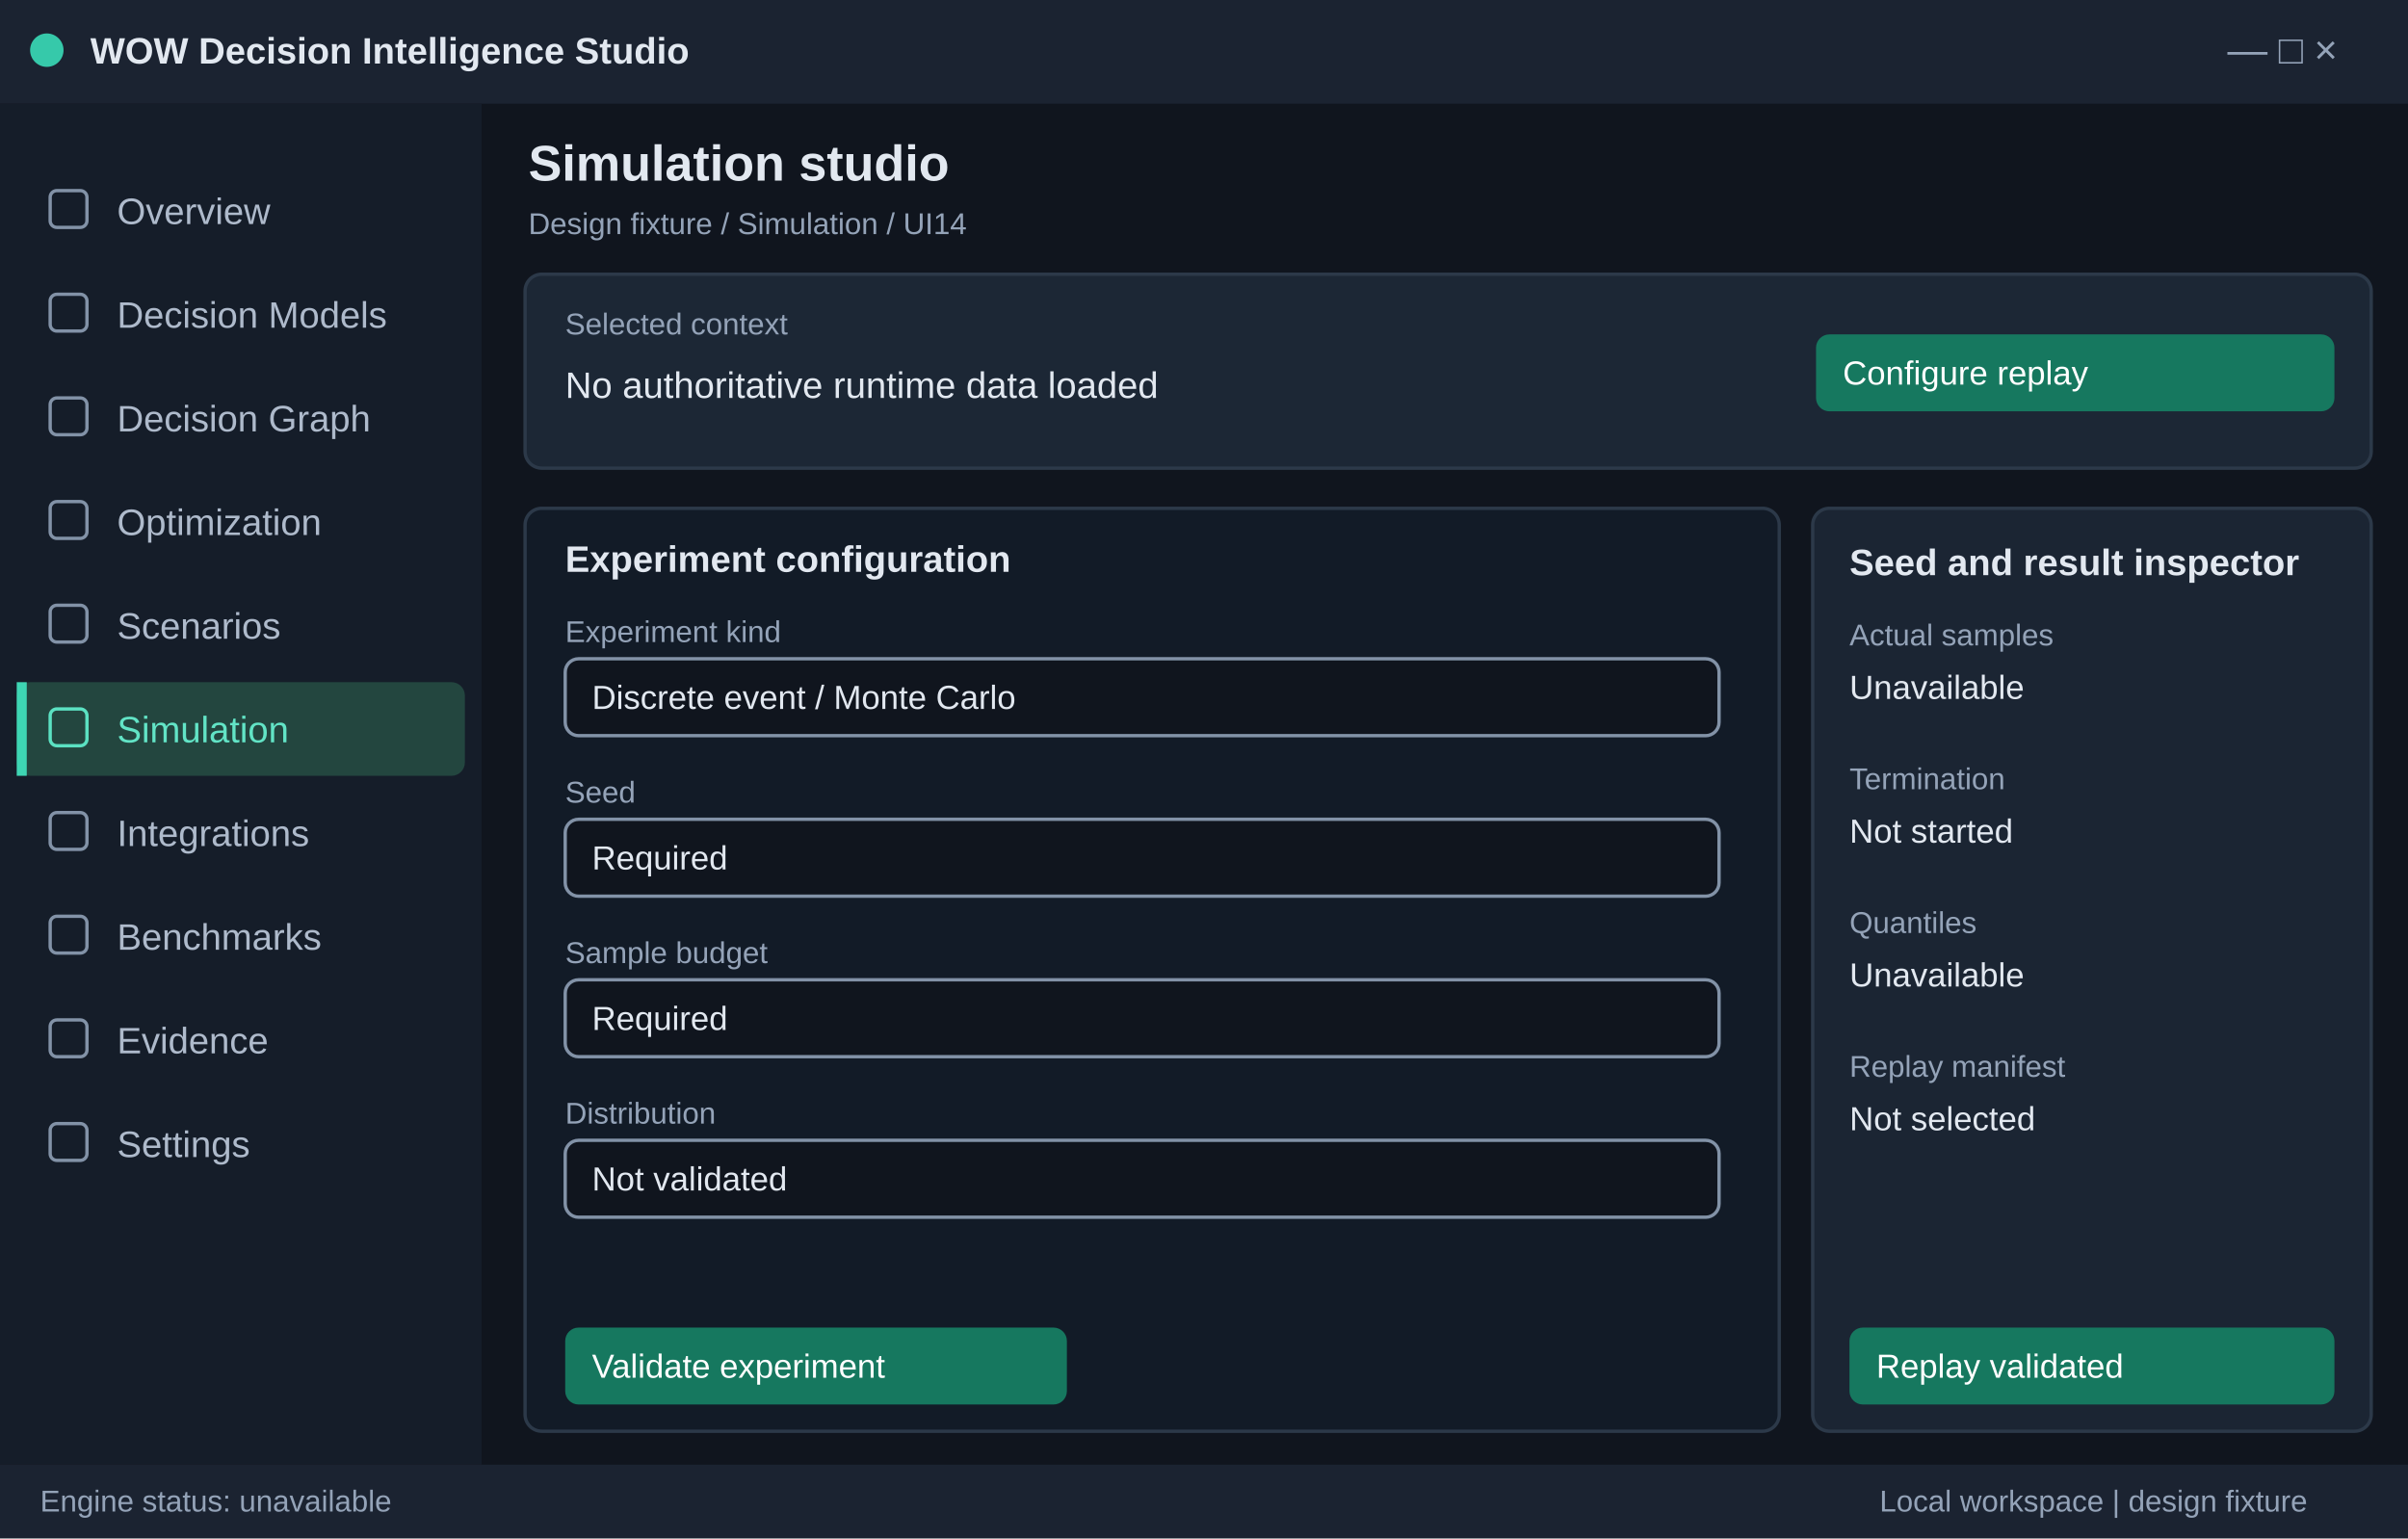
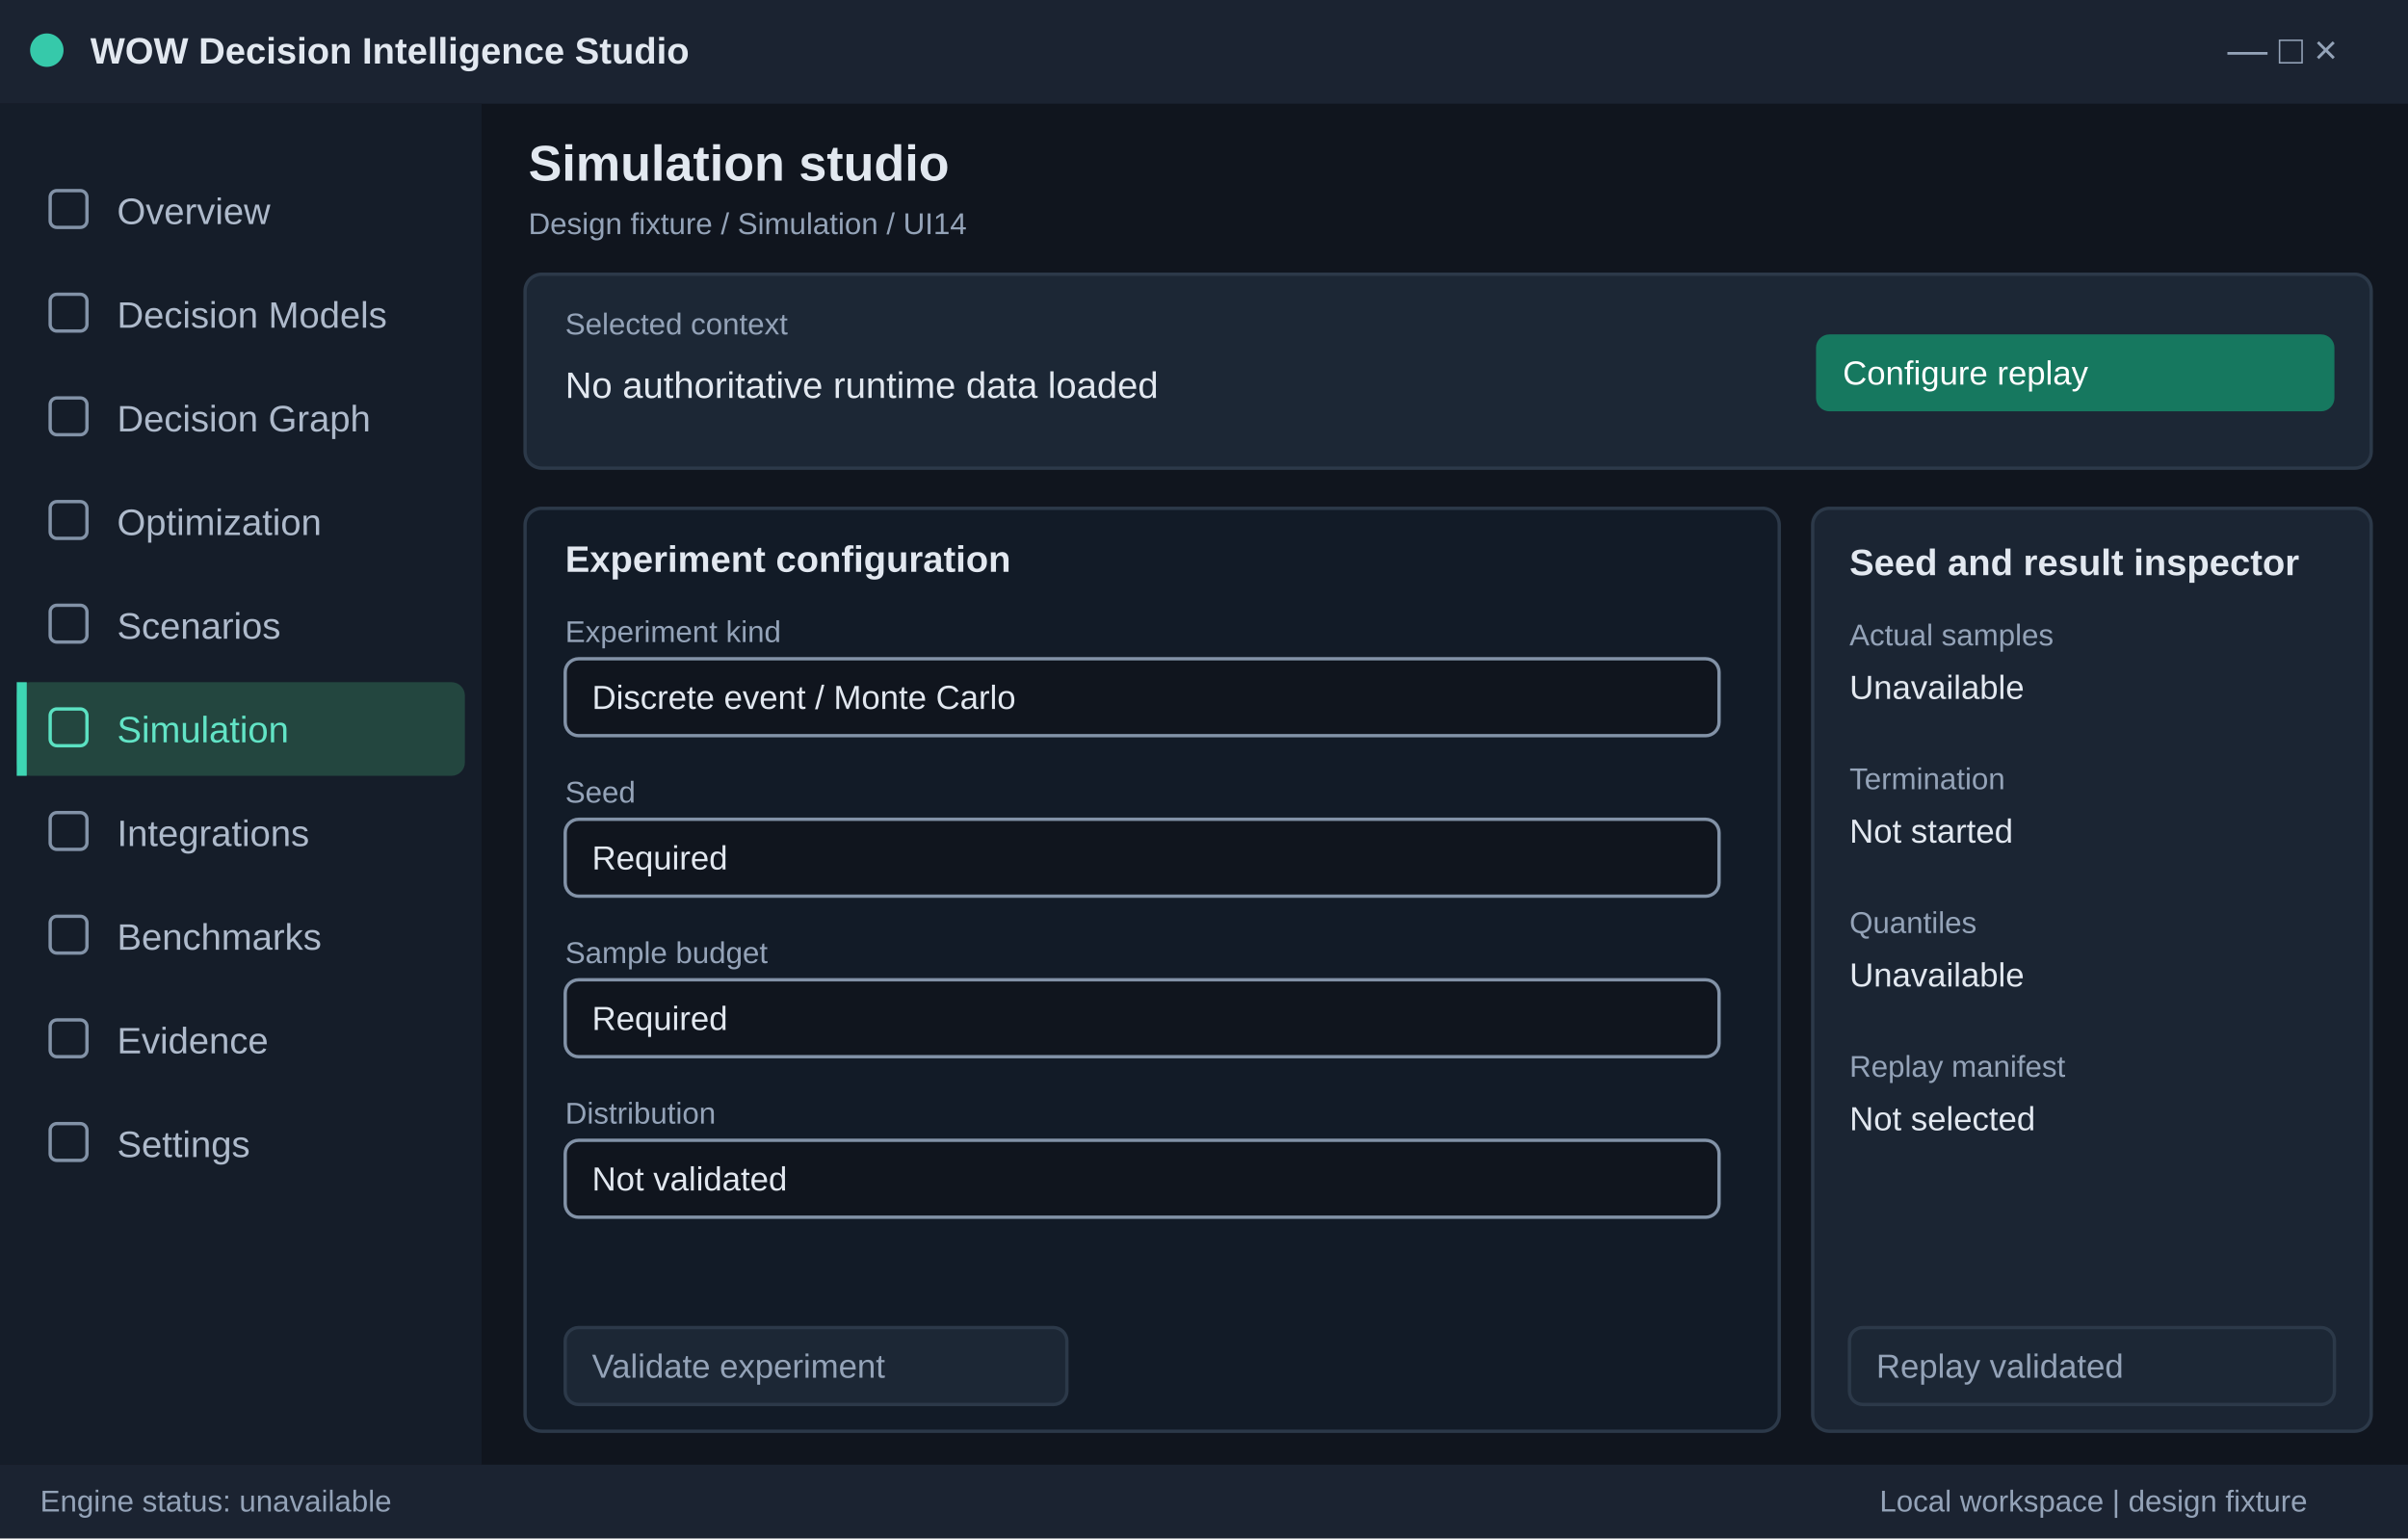
<svg xmlns="http://www.w3.org/2000/svg" viewBox="0 0 720 460" width="720" height="460" font-family="Segoe UI, Arial, sans-serif">
  <rect width="720" height="460" fill="#10151e" />
  <rect x="0" y="0" width="720" height="31" rx="0" fill="#1b2331" />
  <circle cx="14" cy="15" r="5" fill="#36c9aa" />
  <text x="27" y="19" font-size="11" fill="#e2e8f0" font-weight="700" text-anchor="start">WOW Decision Intelligence Studio</text>
  <text x="666" y="19" font-size="12" fill="#94a3b8" font-weight="400" text-anchor="start">— □ ×</text>
  <rect x="0" y="31" width="144" height="407" rx="0" fill="#151d29" />
  <rect x="15" y="57" width="11" height="11" rx="2" fill="none" stroke="#8292a7" />
  <text x="35" y="67" font-size="11" fill="#aebacb" font-weight="400" text-anchor="start">Overview</text>
  <rect x="15" y="88" width="11" height="11" rx="2" fill="none" stroke="#8292a7" />
  <text x="35" y="98" font-size="11" fill="#aebacb" font-weight="400" text-anchor="start">Decision Models</text>
  <rect x="15" y="119" width="11" height="11" rx="2" fill="none" stroke="#8292a7" />
  <text x="35" y="129" font-size="11" fill="#aebacb" font-weight="400" text-anchor="start">Decision Graph</text>
  <rect x="15" y="150" width="11" height="11" rx="2" fill="none" stroke="#8292a7" />
  <text x="35" y="160" font-size="11" fill="#aebacb" font-weight="400" text-anchor="start">Optimization</text>
  <rect x="15" y="181" width="11" height="11" rx="2" fill="none" stroke="#8292a7" />
  <text x="35" y="191" font-size="11" fill="#aebacb" font-weight="400" text-anchor="start">Scenarios</text>
  <rect x="5" y="204" width="134" height="28" rx="4" fill="#23463f" stroke="none" />
  <rect x="5" y="204" width="3" height="28" rx="0" fill="#3ed5b3" stroke="none" />
  <rect x="15" y="212" width="11" height="11" rx="2" fill="none" stroke="#5be1c2" />
  <text x="35" y="222" font-size="11" fill="#62e4c6" font-weight="400" text-anchor="start">Simulation</text>
  <rect x="15" y="243" width="11" height="11" rx="2" fill="none" stroke="#8292a7" />
  <text x="35" y="253" font-size="11" fill="#aebacb" font-weight="400" text-anchor="start">Integrations</text>
  <rect x="15" y="274" width="11" height="11" rx="2" fill="none" stroke="#8292a7" />
  <text x="35" y="284" font-size="11" fill="#aebacb" font-weight="400" text-anchor="start">Benchmarks</text>
  <rect x="15" y="305" width="11" height="11" rx="2" fill="none" stroke="#8292a7" />
  <text x="35" y="315" font-size="11" fill="#aebacb" font-weight="400" text-anchor="start">Evidence</text>
  <rect x="15" y="336" width="11" height="11" rx="2" fill="none" stroke="#8292a7" />
  <text x="35" y="346" font-size="11" fill="#aebacb" font-weight="400" text-anchor="start">Settings</text>
  <text x="158" y="54" font-size="15" fill="#e2e8f0" font-weight="700">Simulation studio</text>
  <text x="158" y="70" font-size="9" fill="#94a3b8" font-weight="400">Design fixture / Simulation / UI14</text>
  <rect x="157" y="82" width="552" height="58" rx="5" fill="#1c2735" stroke="#2c3949" />
  <text x="169" y="100" font-size="9" fill="#94a3b8" font-weight="400">Selected context</text>
  <text x="169" y="119" font-size="11" fill="#e2e8f0" font-weight="400">No authoritative runtime data loaded</text>
-   <rect x="543" y="100" width="155" height="23" rx="4" fill="#16785f" stroke="none" />
-   <text x="551" y="115" font-size="10" fill="#fff" font-weight="400">Configure replay</text>
+   <g data-control="Configure replay" data-enabled="true">
+     <rect x="543" y="100" width="155" height="23" rx="4" fill="#16785f" stroke="none" />
+     <text x="551" y="115" font-size="10" fill="#ffffff" font-weight="400">Configure replay</text>
+   </g>
  <rect x="157" y="152" width="375" height="276" rx="5" fill="#121b27" stroke="#2c3949" />
  <text x="169" y="171" font-size="11" fill="#e2e8f0" font-weight="700">Experiment configuration</text>
  <text x="169" y="192" font-size="9" fill="#94a3b8" font-weight="400">Experiment kind</text>
  <rect x="169" y="197" width="345" height="23" rx="4" fill="#10151e" stroke="#8292a7" />
  <text x="177" y="212" font-size="10" fill="#e2e8f0" font-weight="400">Discrete event / Monte Carlo</text>
  <text x="169" y="240" font-size="9" fill="#94a3b8" font-weight="400">Seed</text>
  <rect x="169" y="245" width="345" height="23" rx="4" fill="#10151e" stroke="#8292a7" />
  <text x="177" y="260" font-size="10" fill="#e2e8f0" font-weight="400">Required</text>
  <text x="169" y="288" font-size="9" fill="#94a3b8" font-weight="400">Sample budget</text>
  <rect x="169" y="293" width="345" height="23" rx="4" fill="#10151e" stroke="#8292a7" />
  <text x="177" y="308" font-size="10" fill="#e2e8f0" font-weight="400">Required</text>
  <text x="169" y="336" font-size="9" fill="#94a3b8" font-weight="400">Distribution</text>
  <rect x="169" y="341" width="345" height="23" rx="4" fill="#10151e" stroke="#8292a7" />
  <text x="177" y="356" font-size="10" fill="#e2e8f0" font-weight="400">Not validated</text>
-   <rect x="169" y="397" width="150" height="23" rx="4" fill="#16785f" stroke="none" />
-   <text x="177" y="412" font-size="10" fill="#fff" font-weight="400">Validate experiment</text>
+   <g data-control="Validate experiment" data-enabled="false">
+     <rect x="169" y="397" width="150" height="23" rx="4" fill="#1c2735" stroke="#2c3949" />
+     <text x="177" y="412" font-size="10" fill="#94a3b8" font-weight="400">Validate experiment</text>
+   </g>
  <rect x="542" y="152" width="167" height="276" rx="5" fill="#1b2533" stroke="#2c3949" />
  <text x="553" y="172" font-size="11" fill="#e2e8f0" font-weight="700">Seed and result inspector</text>
  <text x="553" y="193" font-size="9" fill="#94a3b8" font-weight="400">Actual samples</text>
  <text x="553" y="209" font-size="10" fill="#e2e8f0" font-weight="400">Unavailable</text>
  <text x="553" y="236" font-size="9" fill="#94a3b8" font-weight="400">Termination</text>
  <text x="553" y="252" font-size="10" fill="#e2e8f0" font-weight="400">Not started</text>
  <text x="553" y="279" font-size="9" fill="#94a3b8" font-weight="400">Quantiles</text>
  <text x="553" y="295" font-size="10" fill="#e2e8f0" font-weight="400">Unavailable</text>
  <text x="553" y="322" font-size="9" fill="#94a3b8" font-weight="400">Replay manifest</text>
  <text x="553" y="338" font-size="10" fill="#e2e8f0" font-weight="400">Not selected</text>
-   <rect x="553" y="397" width="145" height="23" rx="4" fill="#16785f" stroke="none" />
-   <text x="561" y="412" font-size="10" fill="#fff" font-weight="400">Replay validated</text>
+   <g data-control="Replay validated" data-enabled="false">
+     <rect x="553" y="397" width="145" height="23" rx="4" fill="#1c2735" stroke="#2c3949" />
+     <text x="561" y="412" font-size="10" fill="#94a3b8" font-weight="400">Replay validated</text>
+   </g>
  <rect x="0" y="438" width="720" height="22" rx="0" fill="#1b2331" stroke="none" />
  <text x="12" y="452" font-size="9" fill="#94a3b8" font-weight="400">Engine status: unavailable</text>
  <text x="562" y="452" font-size="9" fill="#94a3b8" font-weight="400">Local workspace | design fixture</text>
</svg>
